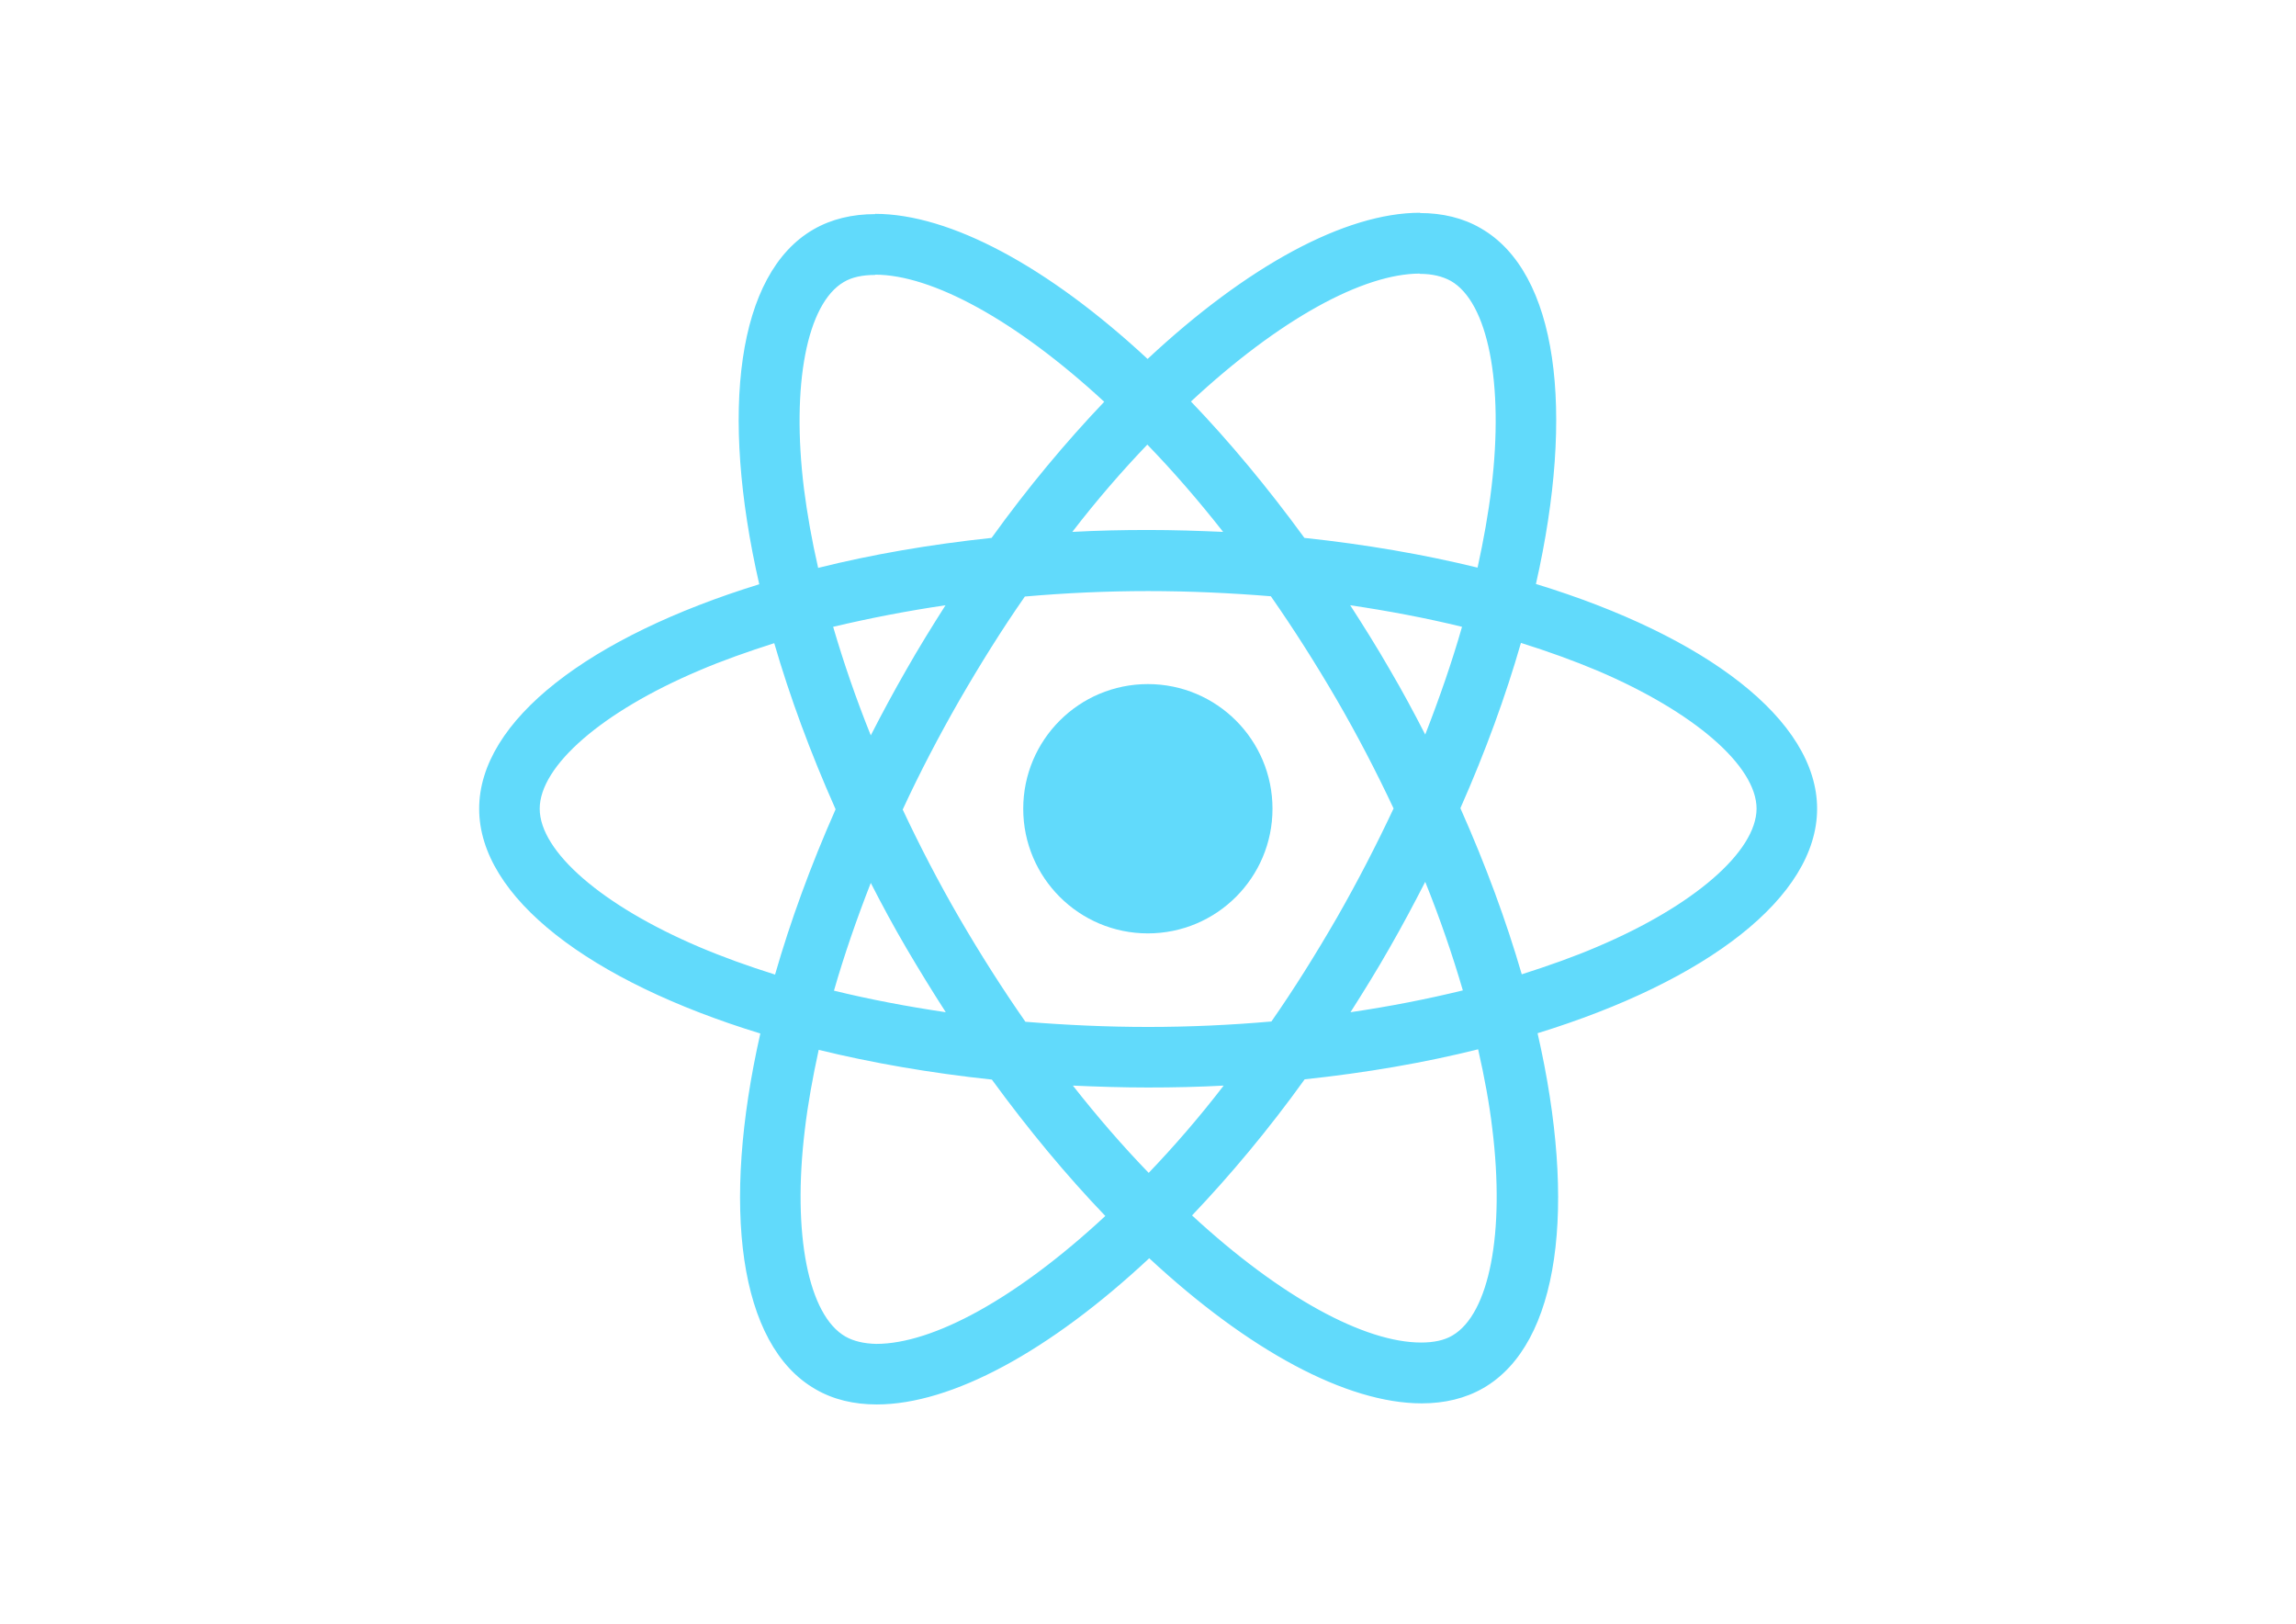
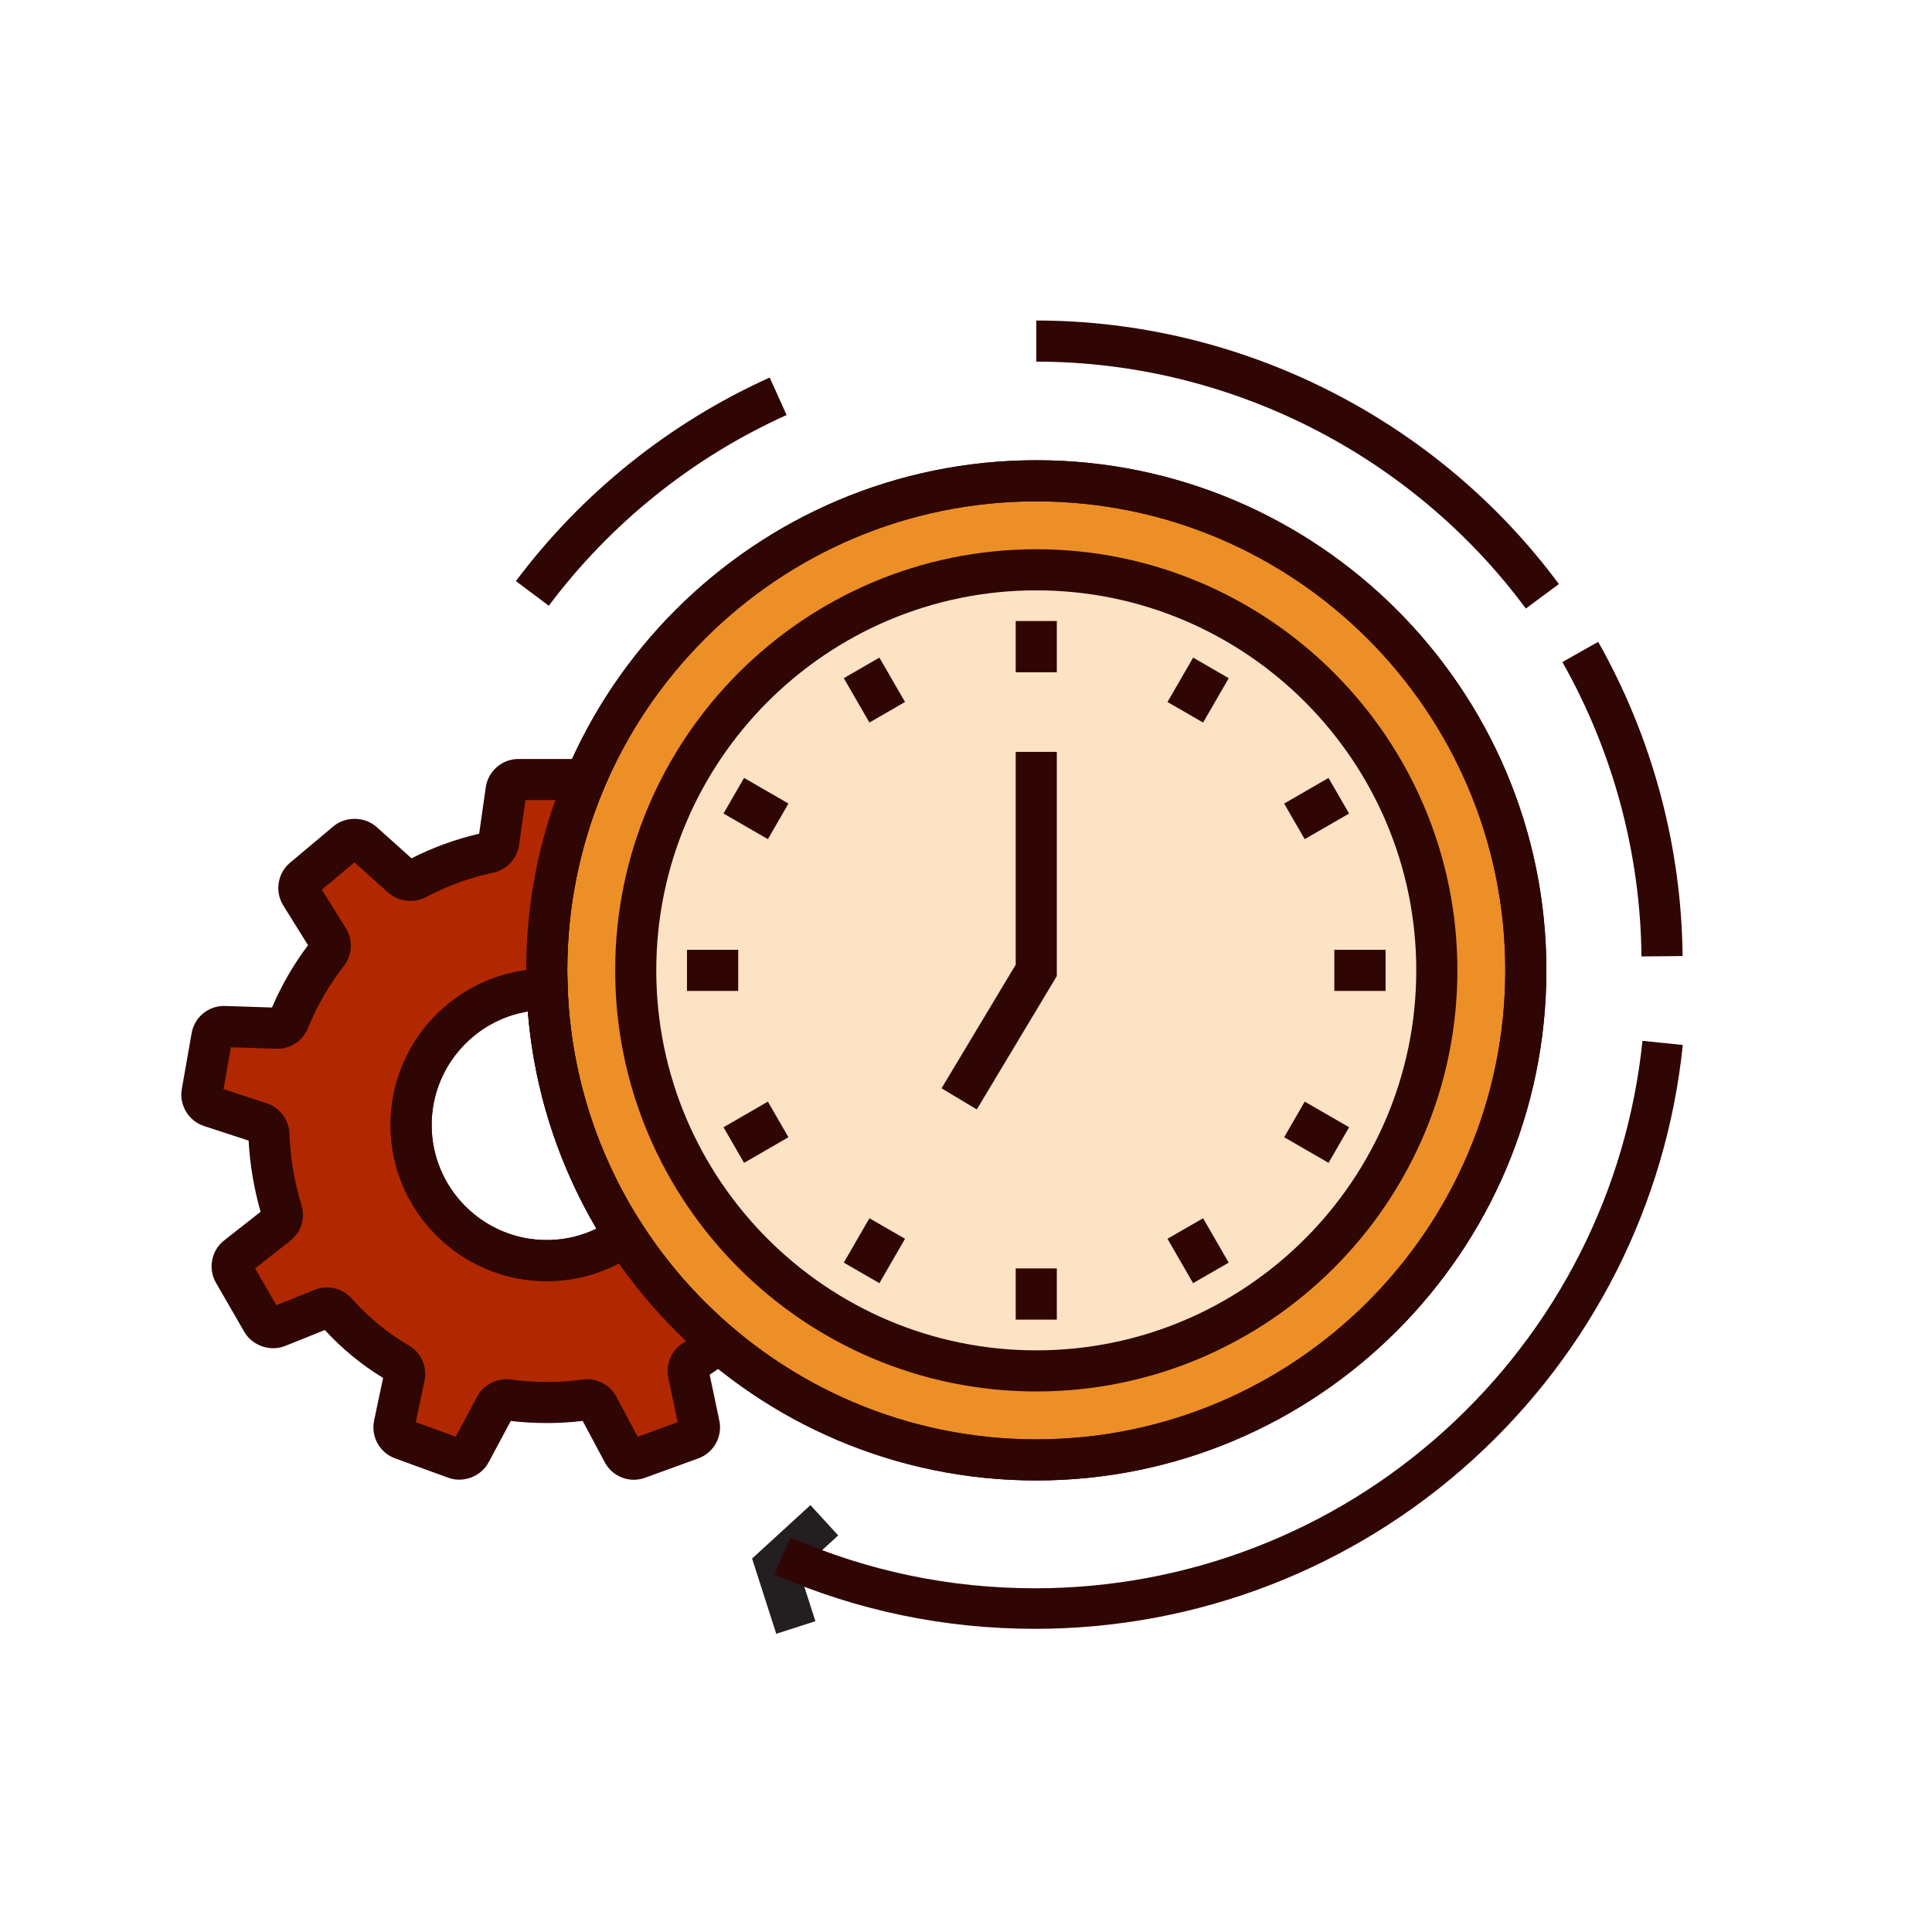
- <svg xmlns="http://www.w3.org/2000/svg" viewBox="0 0 841.9 595.3">
-   <g fill="#61DAFB">
-     <path d="M666.3 296.5c0-32.5-40.7-63.3-103.1-82.4 14.4-63.6 8-114.2-20.2-130.4-6.5-3.8-14.1-5.6-22.4-5.6v22.3c4.6 0 8.3.9 11.4 2.6 13.6 7.8 19.5 37.5 14.9 75.7-1.1 9.4-2.9 19.3-5.1 29.4-19.6-4.8-41-8.5-63.5-10.9-13.5-18.5-27.5-35.3-41.6-50 32.6-30.3 63.2-46.9 84-46.9V78c-27.5 0-63.5 19.6-99.9 53.6-36.4-33.8-72.4-53.2-99.9-53.2v22.3c20.7 0 51.4 16.5 84 46.6-14 14.7-28 31.4-41.3 49.9-22.6 2.4-44 6.1-63.6 11-2.3-10-4-19.7-5.2-29-4.7-38.2 1.1-67.9 14.6-75.8 3-1.8 6.9-2.6 11.5-2.6V78.5c-8.4 0-16 1.8-22.6 5.6-28.1 16.2-34.4 66.7-19.9 130.1-62.2 19.2-102.7 49.9-102.7 82.3 0 32.5 40.7 63.3 103.1 82.4-14.4 63.6-8 114.2 20.2 130.4 6.5 3.8 14.1 5.6 22.5 5.6 27.5 0 63.5-19.6 99.9-53.6 36.4 33.8 72.4 53.2 99.9 53.2 8.4 0 16-1.8 22.6-5.6 28.1-16.2 34.4-66.7 19.9-130.1 62-19.1 102.5-49.9 102.5-82.3zm-130.2-66.7c-3.7 12.9-8.3 26.2-13.5 39.5-4.1-8-8.4-16-13.1-24-4.6-8-9.5-15.8-14.4-23.4 14.2 2.1 27.9 4.7 41 7.9zm-45.8 106.5c-7.8 13.5-15.8 26.3-24.1 38.2-14.9 1.3-30 2-45.2 2-15.1 0-30.2-.7-45-1.9-8.3-11.9-16.4-24.6-24.2-38-7.6-13.1-14.5-26.4-20.8-39.8 6.2-13.4 13.2-26.8 20.7-39.9 7.8-13.5 15.8-26.3 24.1-38.2 14.9-1.3 30-2 45.2-2 15.1 0 30.2.7 45 1.9 8.3 11.9 16.4 24.6 24.2 38 7.6 13.1 14.5 26.4 20.8 39.8-6.3 13.4-13.2 26.8-20.7 39.9zm32.3-13c5.4 13.4 10 26.8 13.8 39.8-13.1 3.2-26.9 5.9-41.2 8 4.9-7.7 9.8-15.6 14.4-23.7 4.6-8 8.9-16.1 13-24.1zM421.2 430c-9.3-9.6-18.6-20.3-27.8-32 9 .4 18.2.7 27.5.7 9.4 0 18.7-.2 27.8-.7-9 11.7-18.3 22.4-27.5 32zm-74.4-58.9c-14.2-2.1-27.9-4.7-41-7.9 3.7-12.9 8.3-26.2 13.5-39.5 4.1 8 8.4 16 13.1 24 4.7 8 9.5 15.8 14.4 23.4zM420.7 163c9.3 9.6 18.6 20.3 27.8 32-9-.4-18.2-.7-27.5-.7-9.4 0-18.7.2-27.8.7 9-11.7 18.3-22.4 27.5-32zm-74 58.9c-4.9 7.7-9.8 15.6-14.4 23.7-4.6 8-8.9 16-13 24-5.4-13.4-10-26.8-13.8-39.8 13.1-3.1 26.9-5.8 41.2-7.9zm-90.5 125.2c-35.4-15.1-58.3-34.9-58.3-50.6 0-15.7 22.9-35.6 58.3-50.6 8.6-3.7 18-7 27.7-10.1 5.7 19.6 13.2 40 22.5 60.9-9.2 20.8-16.6 41.1-22.2 60.6-9.9-3.1-19.3-6.5-28-10.2zM310 490c-13.6-7.8-19.5-37.5-14.9-75.7 1.1-9.4 2.9-19.3 5.1-29.4 19.6 4.8 41 8.5 63.5 10.9 13.5 18.5 27.5 35.3 41.6 50-32.6 30.3-63.2 46.9-84 46.9-4.5-.1-8.3-1-11.3-2.7zm237.2-76.2c4.7 38.2-1.1 67.9-14.6 75.8-3 1.8-6.9 2.6-11.5 2.6-20.7 0-51.4-16.5-84-46.6 14-14.7 28-31.4 41.3-49.9 22.6-2.4 44-6.1 63.6-11 2.3 10.1 4.1 19.8 5.2 29.1zm38.5-66.7c-8.6 3.7-18 7-27.7 10.1-5.7-19.6-13.2-40-22.5-60.9 9.2-20.8 16.6-41.1 22.2-60.6 9.9 3.1 19.3 6.5 28.1 10.2 35.4 15.1 58.3 34.9 58.3 50.6-.1 15.7-23 35.6-58.4 50.6zM320.8 78.4z" />
-     <circle cx="420.9" cy="296.5" r="45.7" />
-     <path d="M520.5 78.1z" />
-   </g>
+ <svg xmlns="http://www.w3.org/2000/svg" width="800px" height="800px" viewBox="0 0 1024 1024" class="icon" version="1.1">
+   <path d="M548.195 513.698m-251.76 0a251.76 251.76 0 1 0 503.52 0 251.76 251.76 0 1 0-503.52 0Z" fill="#ED8F27" />
+   <path d="M548.195 513.698m-204.584 0a204.584 204.584 0 1 0 409.168 0 204.584 204.584 0 1 0-409.168 0Z" fill="#FCE3C3" />
+   <path d="M549.245 737.504c-123.071 0-223.194-100.123-223.194-223.194 0-123.071 100.123-223.2 223.194-223.2 123.071 0 223.2 100.13 223.2 223.2 0.001 123.071-100.129 223.194-223.2 223.194z m0-424.602c-111.054 0-201.402 90.354-201.402 201.408s90.347 201.402 201.402 201.402 201.408-90.347 201.408-201.402-90.354-201.408-201.408-201.408z" fill="#300604" />
+   <path d="M549.245 784.679c-149.085 0-270.368-121.284-270.368-270.368s121.284-270.375 270.368-270.375S819.62 365.227 819.62 514.311 698.329 784.679 549.245 784.679z m0-518.952c-137.068 0-248.576 111.516-248.576 248.583 0 137.068 111.508 248.576 248.576 248.576 137.067 0 248.583-111.508 248.583-248.576 0-137.067-111.516-248.583-248.583-248.583z" fill="#300604" />
+   <path d="M549.245 784.679c-149.085 0-270.368-121.284-270.368-270.368s121.284-270.375 270.368-270.375S819.62 365.227 819.62 514.311 698.329 784.679 549.245 784.679z m0-518.952c-137.068 0-248.576 111.516-248.576 248.583 0 137.068 111.508 248.576 248.576 248.576 137.067 0 248.583-111.508 248.583-248.576 0-137.067-111.516-248.583-248.583-248.583zM290.873 321.06l-17.437-13.067c34.994-46.713 81.516-84.02 134.528-107.89l8.953 19.877c-49.672 22.359-93.249 57.31-126.044 101.08zM808.717 322.535c-60.66-81.941-157.661-130.86-259.472-130.86v-21.792c108.685 0 212.234 52.218 276.993 139.685l-17.521 12.967z" fill="#300604" />
+   <path d="M538.349 329.168h21.792v27.163h-21.792zM466.097 348.541l13.584 23.523-18.87 10.897-13.583-23.523zM394.376 412.315L417.9 425.9l-10.897 18.87-23.524-13.586zM364.109 503.414h27.163v21.792h-27.163zM406.996 583.883l10.897 18.87-23.524 13.584-10.897-18.87zM460.813 645.69l18.87 10.897-13.586 23.524-18.869-10.896zM538.349 672.283h21.792v27.163h-21.792zM637.655 645.688l13.584 23.524-18.869 10.897-13.585-23.524zM691.533 583.876l23.523 13.585-10.896 18.869-23.524-13.584zM707.225 503.414h27.163v21.792h-27.163zM704.148 412.324l10.896 18.87-23.523 13.584-10.896-18.87zM632.383 348.552l18.869 10.897-13.584 23.523-18.87-10.897z" fill="#300604" />
+   <path d="M517.72 588.03l-18.685-11.209 39.314-65.526V398.51h21.792v118.815z" fill="#300604" />
+   <path d="M331.228 654.924c-11.722 8.299-26.001 13.221-41.456 13.221-39.703 0-71.888-32.185-71.888-71.888s32.185-71.888 71.888-71.888c0.086 0 0.169 0.012 0.255 0.012-0.129-3.347-0.255-6.696-0.255-10.075 0-35.131 7.018-68.612 19.669-99.169-1.194-1.204-2.828-1.956-4.632-1.956h-30.074a6.542 6.542 0 0 0-6.477 5.617l-3.947 27.625c-0.393 2.753-2.495 4.911-5.216 5.487a146.275 146.275 0 0 0-38.469 13.999c-2.456 1.307-5.453 1.004-7.524-0.853l-20.776-18.622a6.542 6.542 0 0 0-8.572-0.14l-23.039 19.331a6.544 6.544 0 0 0-1.351 8.467l14.745 23.717c1.468 2.362 1.247 5.365-0.466 7.556a147.124 147.124 0 0 0-20.512 35.441c-1.043 2.575-3.53 4.266-6.307 4.175l-27.863-0.909a6.543 6.543 0 0 0-6.657 5.403l-5.222 29.617a6.542 6.542 0 0 0 4.407 7.354l26.543 8.691c2.643 0.866 4.407 3.309 4.503 6.089 0.455 13.258 2.662 26.89 6.836 40.684 0.788 2.606-0.049 5.43-2.191 7.111l-21.659 17.002a6.542 6.542 0 0 0-1.626 8.418l15.036 26.045a6.544 6.544 0 0 0 8.105 2.8l23.907-9.595c2.542-1.021 5.479-0.375 7.287 1.683a132.81 132.81 0 0 0 33.071 27.201c2.41 1.401 3.61 4.224 3.036 6.952l-5.402 25.7a6.542 6.542 0 0 0 4.165 7.494l28.261 10.286a6.543 6.543 0 0 0 8.008-3.063l13.15-24.596c1.303-2.437 3.992-3.748 6.729-3.379 14.066 1.9 27.813 1.82 41.002-0.013 2.751-0.383 5.458 0.928 6.767 3.378l13.157 24.61a6.544 6.544 0 0 0 8.009 3.063l28.26-10.286a6.542 6.542 0 0 0 4.165-7.494l-5.738-27.304c-0.572-2.717 0.66-5.46 3.012-6.934 4.536-2.842 8.851-5.994 13.037-9.299a260.63 260.63 0 0 1-49.691-56.766z" fill="#B12800" />
+   <path d="M335.947 784.302a17.426 17.426 0 0 1-15.38-9.215l-11.747-21.976c-11.896 1.489-25.24 1.532-38.108 0.028l-11.74 21.941c-3.987 7.477-13.336 11.087-21.338 8.165l-28.254-10.286c-8.115-2.944-12.89-11.535-11.102-19.984l4.76-22.644a143.2 143.2 0 0 1-30.865-25.389l-21.076 8.456c-7.888 3.164-17.38-0.156-21.601-7.456l-15.032-26.048c-4.321-7.47-2.455-17.118 4.334-22.445l19.324-15.174c-3.554-12.499-5.689-25.161-6.349-37.725l-23.672-7.746c-8.2-2.688-13.245-11.124-11.74-19.615l5.213-29.61a17.406 17.406 0 0 1 17.167-14.408l25.424 0.823a158.128 158.128 0 0 1 19.097-33.001l-13.152-21.147c-4.555-7.321-3.008-17.026 3.604-22.572l23.04-19.331c6.399-5.377 16.579-5.228 22.835 0.369l18.537 16.614a157.282 157.282 0 0 1 35.831-13.038l3.511-24.63c1.227-8.541 8.647-14.975 17.266-14.975h30.078c4.667 0 9.066 1.844 12.372 5.192l5.086 5.143-2.767 6.682c-12.499 30.199-18.834 62.163-18.834 95.008 0 3.235 0.128 6.448 0.248 9.655l0.433 11.315-11.946-0.015c-33.462 0.198-60.624 27.482-60.624 60.993 0 33.632 27.361 60.993 60.992 60.993 12.634 0 24.793-3.88 35.165-11.223l9.278-6.562 6.164 9.541a249.64 249.64 0 0 0 47.614 54.396l10.101 8.619-10.428 8.222c-4.086 3.221-7.882 5.988-11.52 8.385l5.121 24.361c1.781 8.427-2.986 17.018-11.094 19.969l-28.269 10.286a17.19 17.19 0 0 1-5.957 1.059z m-24.75-53.303c6.477 0 12.385 3.519 15.429 9.187l11.379 21.295 21.161-7.704-4.958-23.608c-1.49-7.13 1.681-14.522 7.895-18.416 0.496-0.312 1.007-0.631 1.511-0.965a271.513 271.513 0 0 1-35.597-41.145c-11.776 6.179-24.808 9.4-38.243 9.4-45.648 0-82.785-37.136-82.785-82.785 0-41.953 31.369-76.72 71.888-82.069 0.015-30.965 5.207-61.205 15.458-90.113h-15.826l-3.405 23.884c-1.05 7.229-6.576 13.096-13.762 14.614a135.666 135.666 0 0 0-35.604 12.953c-6.307 3.369-14.578 2.433-19.912-2.362l-17.962-16.096-17.252 14.478 12.755 20.509c3.845 6.193 3.384 14.237-1.149 20.026a136.396 136.396 0 0 0-18.983 32.816c-2.703 6.668-9.059 10.981-16.195 10.981l-24.658-0.795-3.909 22.182 22.949 7.513c6.938 2.27 11.761 8.733 12.003 16.089 0.433 12.563 2.575 25.318 6.378 37.895 2.114 6.974-0.206 14.365-5.896 18.827l-18.685 14.678 11.258 19.5 20.408-8.186c6.704-2.703 14.791-0.802 19.537 4.618a121.916 121.916 0 0 0 30.354 24.957c6.469 3.745 9.775 11.23 8.222 18.614l-4.618 22.005 21.154 7.696 11.378-21.26c3.412-6.371 10.47-10.01 17.791-9.038 12.741 1.717 25.602 1.703 38.052-0.007a17.99 17.99 0 0 1 2.439-0.168z" fill="#300604" />
+   <path d="M289.773 679.044c-45.648 0-82.785-37.136-82.785-82.785 0-45.649 37.136-82.785 82.785-82.785l10.747 0.015 0.397 10.477c1.695 44.493 15.344 87.73 39.463 125.044l5.668 8.775-8.527 6.037c-14.066 9.958-30.581 15.222-47.748 15.222z m-9.967-142.963c-28.907 4.767-51.026 29.936-51.026 60.177 0 33.632 27.361 60.993 60.992 60.993a60.389 60.389 0 0 0 26.375-6.03c-20.649-35.093-33.078-74.492-36.341-115.14z" fill="#300604" />
+   <path d="M429.547 797.744l14.721 16.069-20.626 18.884 8.54 26.565-20.744 6.676-12.822-39.878z" fill="#231F20" />
+   <path d="M828.102 350.896l18.972-10.716c28.714 50.816 44.182 108.407 44.738 166.543l-21.799 0.211c-0.515-54.47-15.01-108.419-41.911-156.038z" fill="#300604" />
+   <path d="M548.575 863.313c-48.041 0-94.539-9.684-138.204-28.784l8.61-19.685c40.933 17.905 84.534 26.983 129.593 26.983 80.613 0 157.852-29.814 217.489-83.952 59.229-53.767 96.333-126.999 104.48-206.208l21.373 2.197c-8.689 84.485-48.256 162.588-111.412 219.919-63.598 57.736-145.965 89.53-231.929 89.53z" fill="#300604" />
</svg>
